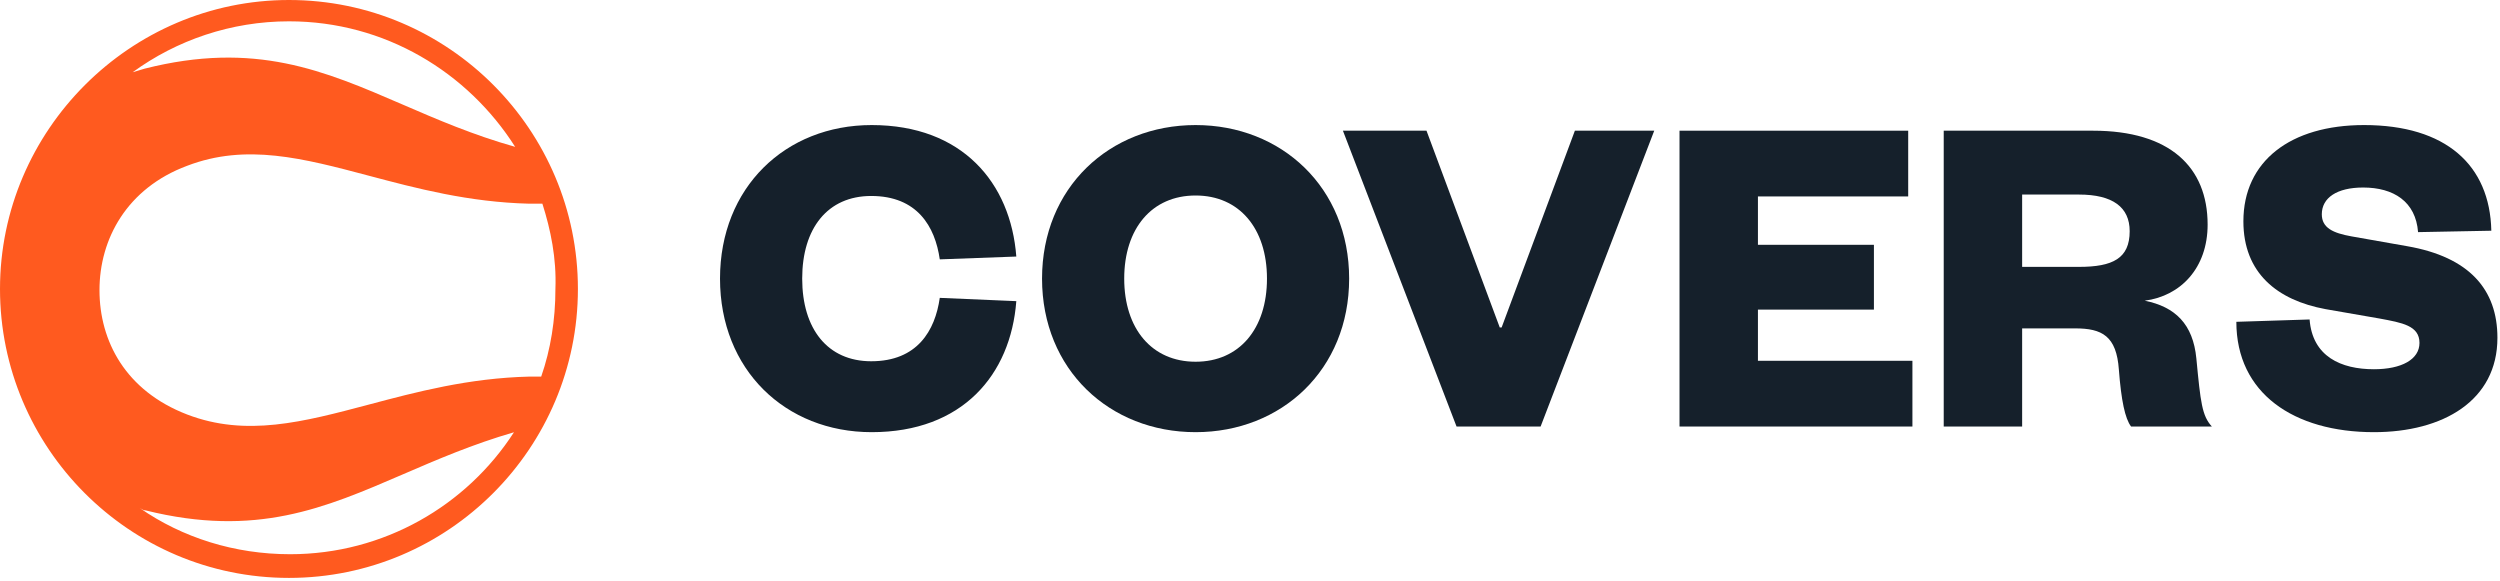
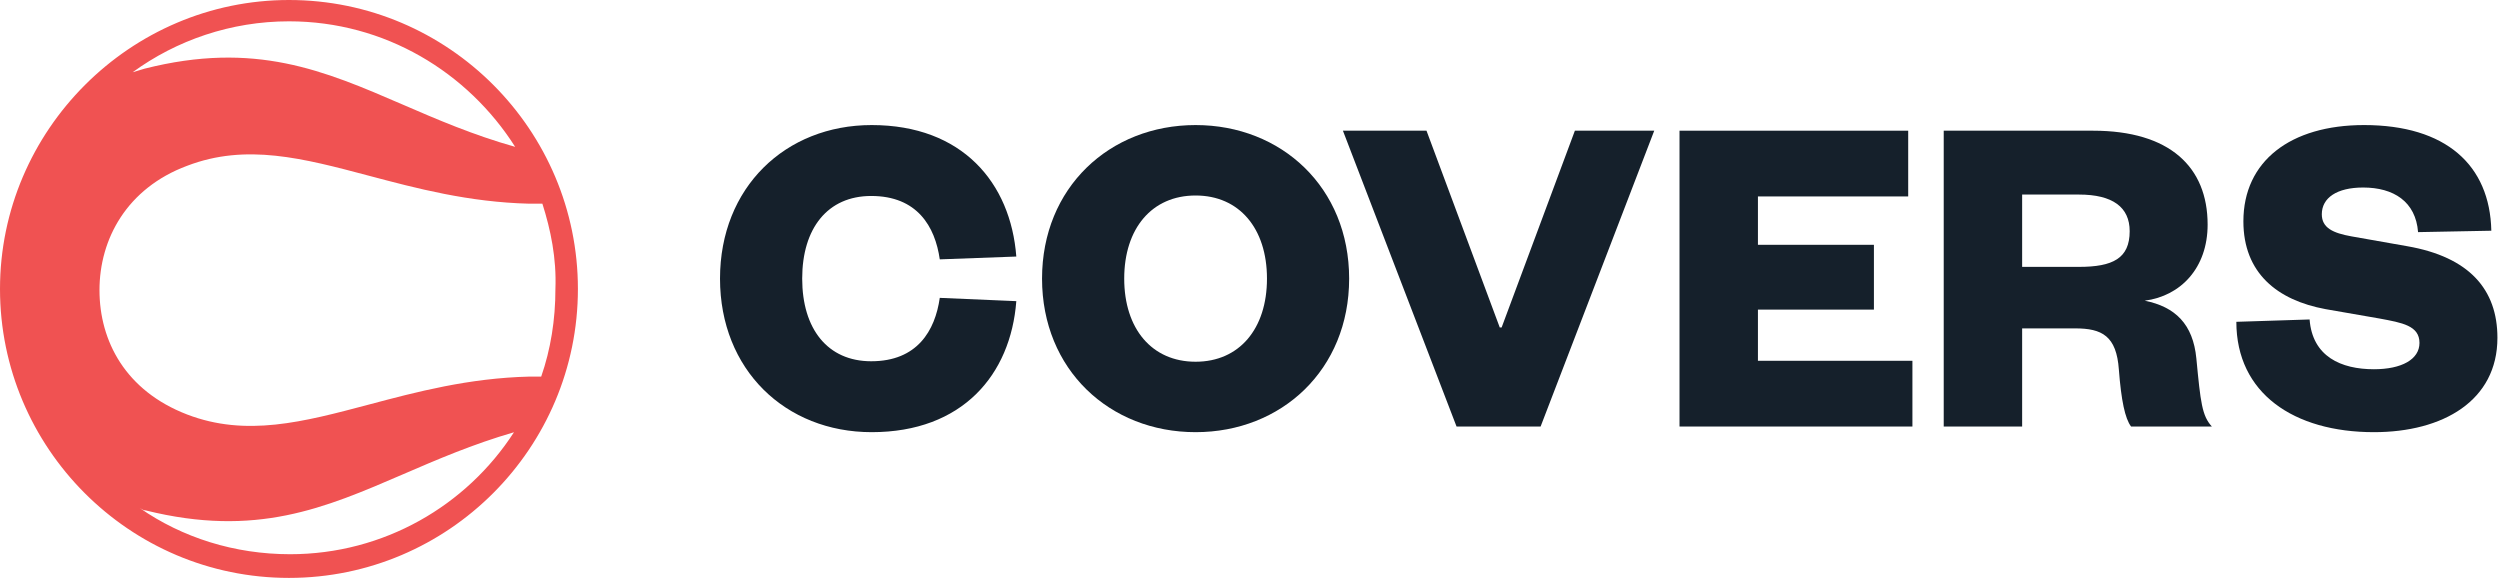
<svg xmlns="http://www.w3.org/2000/svg" width="685" height="159" viewBox="0 0 685 159" fill="none">
  <path d="M197.284 76.34C197.284 101.301 215.168 118.413 238.842 118.413C263.674 118.413 276.926 102.716 278.47 82.516L257.498 81.615C256.212 90.622 251.322 98.985 238.713 98.985C226.748 98.985 219.8 90.107 219.8 76.34C219.8 62.573 226.748 53.696 238.713 53.696C251.322 53.696 256.212 62.059 257.498 71.065L278.47 70.293C276.926 50.093 263.674 34.267 238.842 34.267C215.168 34.267 197.284 51.38 197.284 76.34Z" fill="#15202B" />
  <path d="M369.666 76.34C369.666 51.38 351.139 34.267 327.593 34.267C304.048 34.267 285.52 51.38 285.52 76.34C285.52 101.301 304.048 118.413 327.593 118.413C351.139 118.413 369.666 101.301 369.666 76.34ZM347.15 76.34C347.15 90.107 339.559 99.114 327.593 99.114C315.628 99.114 308.036 90.107 308.036 76.34C308.036 62.573 315.628 53.567 327.593 53.567C339.559 53.567 347.15 62.573 347.15 76.34Z" fill="#15202B" />
  <path d="M422.126 116.869L453.262 35.811H431.518L411.447 89.721H410.932L390.861 35.811H367.959L399.095 116.869H422.126Z" fill="#15202B" />
  <path d="M524.003 98.856H481.673V84.832H513.452V67.076H481.673V53.824H522.845V35.811H460.186V116.869H524.003V98.856Z" fill="#15202B" />
  <path d="M606.047 116.869C603.345 113.91 602.959 110.307 601.801 98.213C600.9 88.82 596.011 84.06 587.648 82.387C597.555 81.101 604.889 73.381 604.889 61.544C604.889 45.718 594.467 35.811 573.495 35.811H532.58V116.869H554.067V89.978H568.606C575.94 89.978 579.928 92.037 580.572 101.301C581.215 109.664 582.244 114.682 583.917 116.869H606.047ZM554.067 73.124V53.309H569.635C578.899 53.309 583.531 56.783 583.531 63.345C583.531 70.808 578.899 73.124 569.635 73.124H554.067Z" fill="#15202B" />
  <path d="M612.759 88.177C612.759 107.734 628.456 118.413 650.457 118.413C669.37 118.413 684.295 109.793 684.295 92.552C684.295 79.299 676.576 70.422 659.592 67.462L644.281 64.76C639.263 63.86 636.175 62.445 636.175 58.713C636.175 54.21 640.293 51.38 647.498 51.38C655.861 51.38 661.908 55.239 662.551 63.602L682.623 63.217C682.237 45.204 670.142 34.267 647.755 34.267C627.555 34.267 614.689 44.174 614.689 60.643C614.689 74.796 623.952 82.259 637.205 84.703L652.001 87.277C658.177 88.434 662.937 89.207 662.937 93.967C662.937 98.47 658.048 101.172 650.457 101.172C641.451 101.172 633.602 97.698 632.83 87.534L612.759 88.177Z" fill="#15202B" />
-   <path fill-rule="evenodd" clip-rule="evenodd" d="M0 79.173C0 122.654 35.369 158.347 79.174 158.347C122.978 158.347 158.347 122.654 158.347 79.173C158.347 35.693 122.978 0 79.174 0C35.693 0 0 35.693 0 79.173ZM145.045 55.812H148.614C150.886 62.951 152.508 70.739 152.184 79.175C152.184 87.612 150.886 95.724 148.29 103.187H145.045C128.401 103.596 114.109 107.389 101.059 110.853C83.07 115.628 67.443 119.776 51.27 113.57C34.397 107.08 27.259 93.452 27.259 79.499C27.259 65.547 34.721 51.594 51.27 45.429C67.443 39.223 83.07 43.371 101.059 48.146C114.109 51.609 128.401 55.403 145.045 55.812ZM39.912 139.851C39.437 139.851 39.136 139.677 38.754 139.456C38.614 139.376 38.464 139.289 38.29 139.202C49.971 147.314 64.248 151.856 79.499 151.856C105.133 151.856 127.846 138.553 140.826 118.435C129.457 121.739 119.718 125.944 110.492 129.928C88.912 139.248 70.145 147.352 39.912 139.851ZM79.179 5.843C105.461 5.843 128.175 19.795 141.154 40.238C129.604 36.98 119.706 32.701 110.299 28.634C88.786 19.335 69.844 11.146 39.592 18.822C39.105 18.984 38.537 19.146 37.969 19.309C37.402 19.471 36.834 19.633 36.347 19.795C48.353 11.034 63.279 5.843 79.179 5.843Z" fill="#ff5a1f" />
+   <path fill-rule="evenodd" clip-rule="evenodd" d="M0 79.173C0 122.654 35.369 158.347 79.174 158.347C122.978 158.347 158.347 122.654 158.347 79.173C158.347 35.693 122.978 0 79.174 0C35.693 0 0 35.693 0 79.173ZM145.045 55.812H148.614C150.886 62.951 152.508 70.739 152.184 79.175C152.184 87.612 150.886 95.724 148.29 103.187H145.045C128.401 103.596 114.109 107.389 101.059 110.853C83.07 115.628 67.443 119.776 51.27 113.57C34.397 107.08 27.259 93.452 27.259 79.499C27.259 65.547 34.721 51.594 51.27 45.429C67.443 39.223 83.07 43.371 101.059 48.146C114.109 51.609 128.401 55.403 145.045 55.812ZM39.912 139.851C39.437 139.851 39.136 139.677 38.754 139.456C38.614 139.376 38.464 139.289 38.29 139.202C49.971 147.314 64.248 151.856 79.499 151.856C105.133 151.856 127.846 138.553 140.826 118.435C129.457 121.739 119.718 125.944 110.492 129.928C88.912 139.248 70.145 147.352 39.912 139.851ZM79.179 5.843C105.461 5.843 128.175 19.795 141.154 40.238C129.604 36.98 119.706 32.701 110.299 28.634C88.786 19.335 69.844 11.146 39.592 18.822C39.105 18.984 38.537 19.146 37.969 19.309C37.402 19.471 36.834 19.633 36.347 19.795C48.353 11.034 63.279 5.843 79.179 5.843Z" fill="#f05252" />
</svg>
